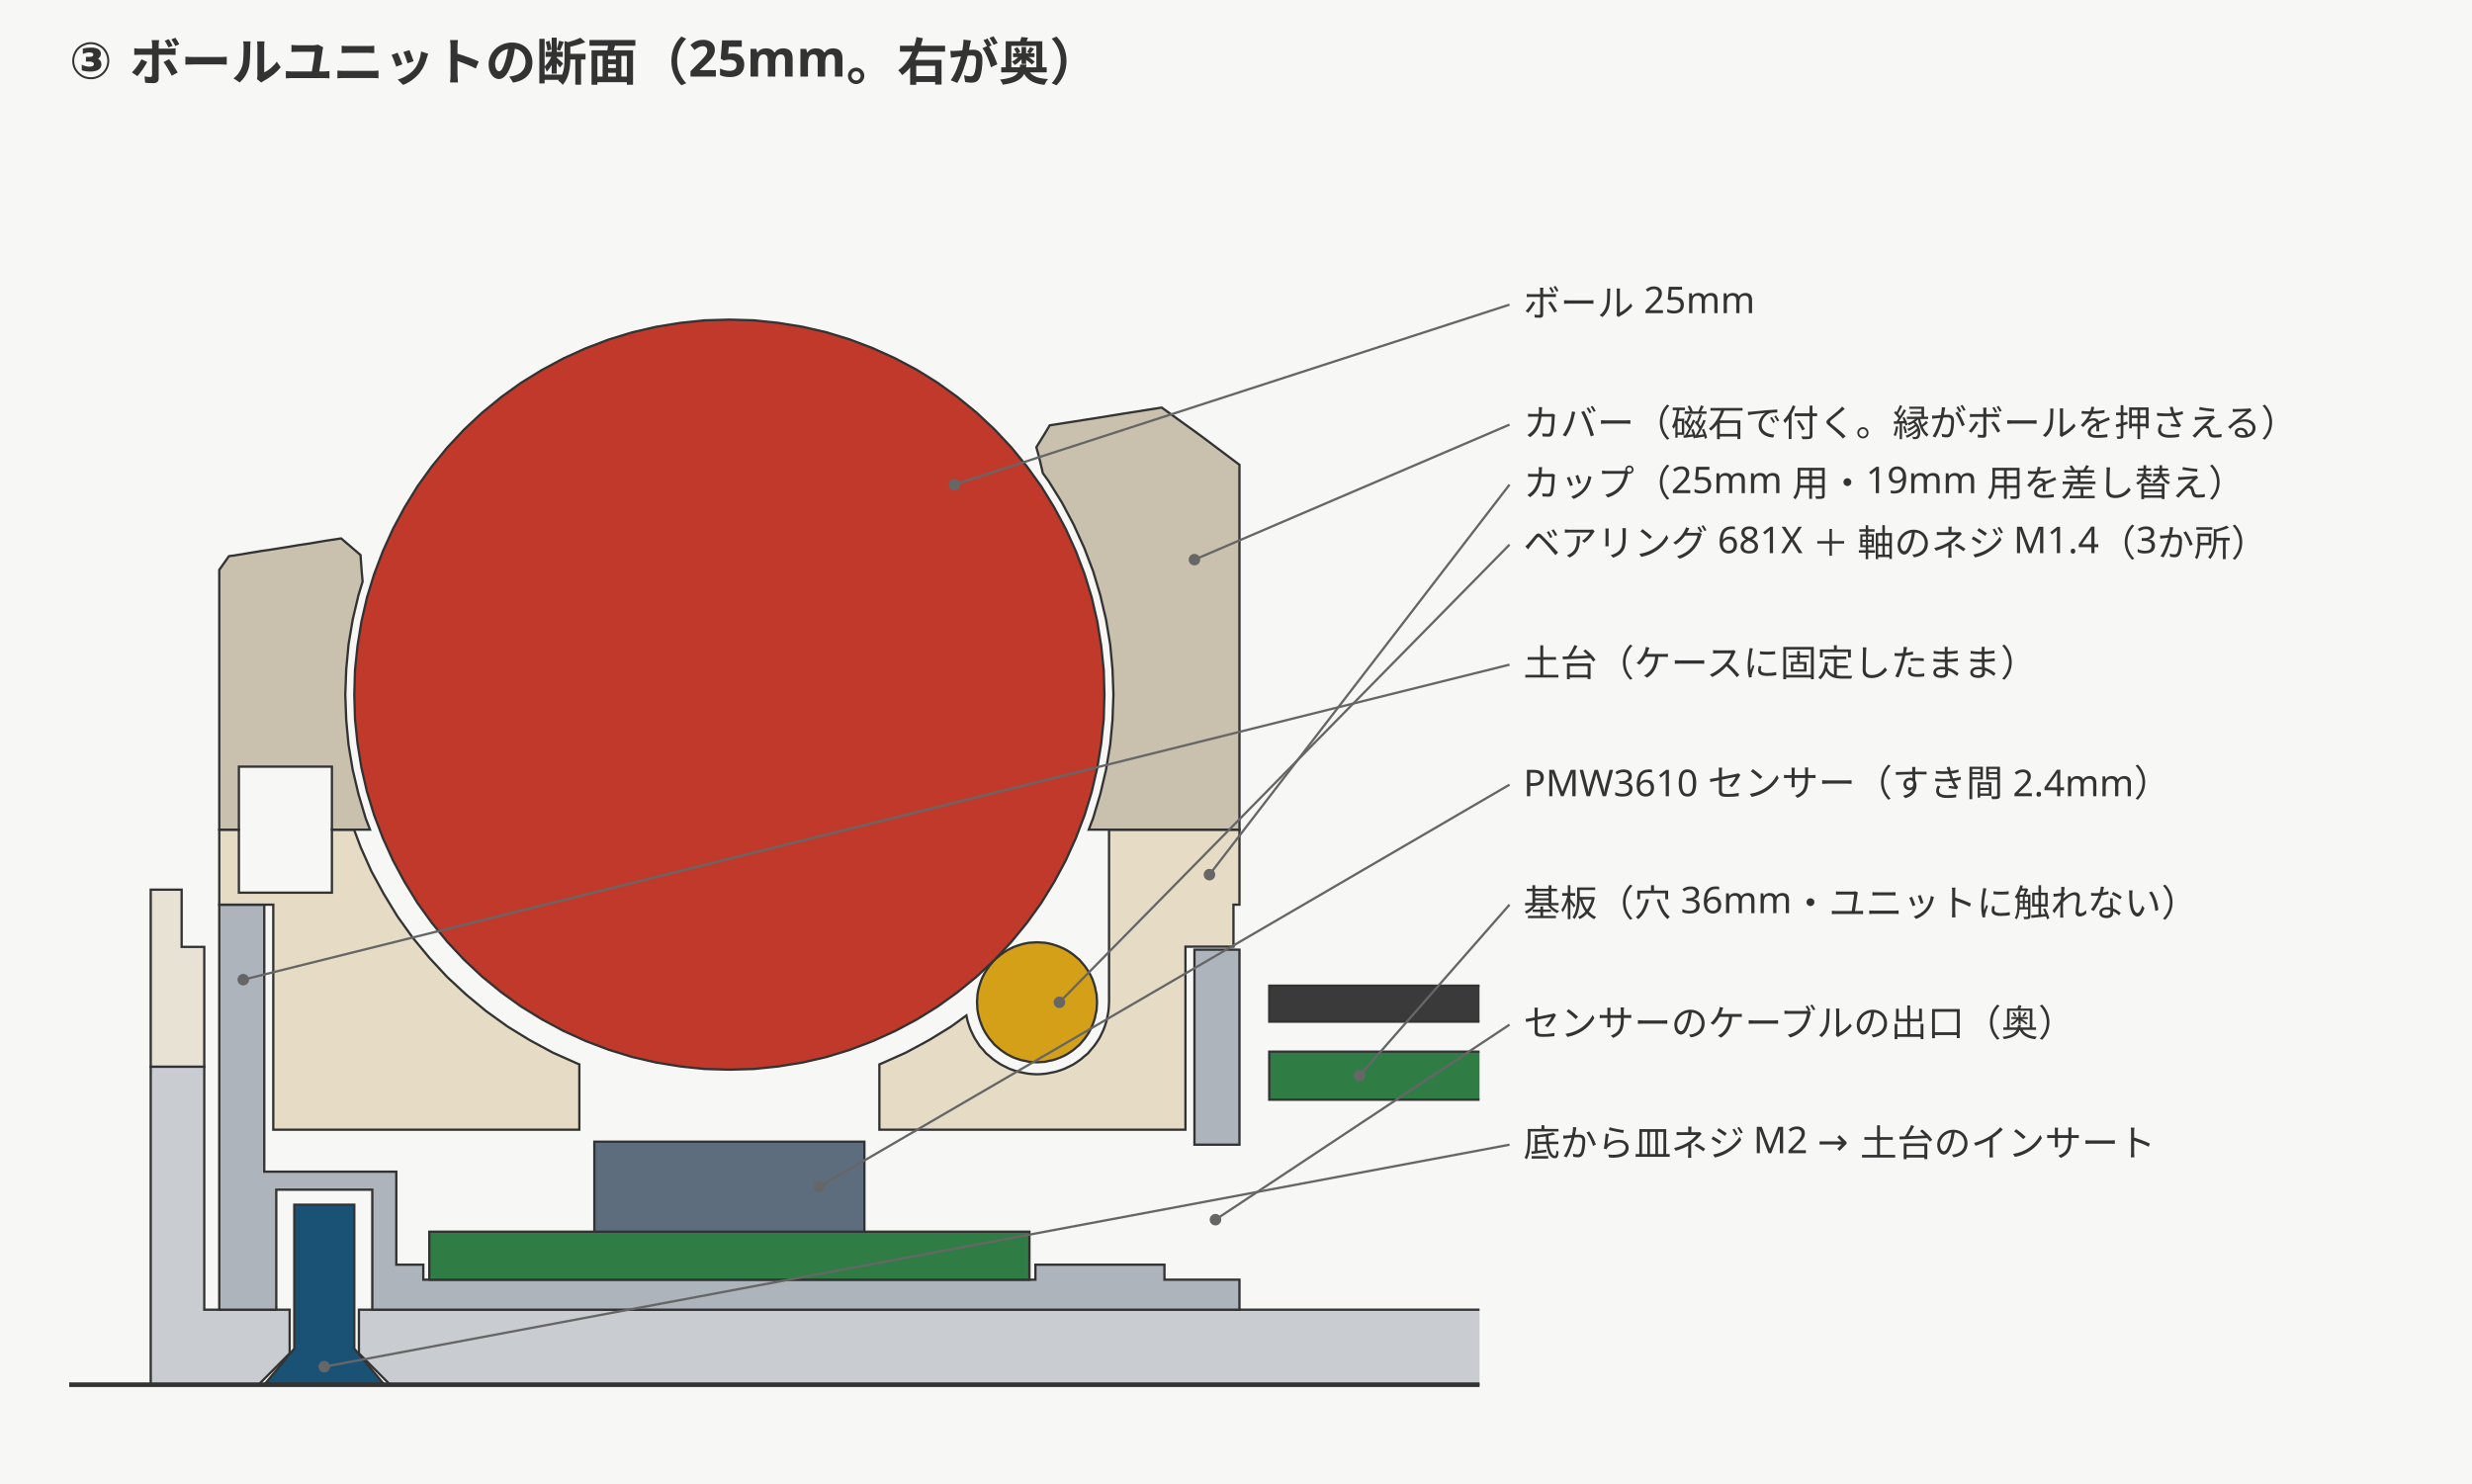
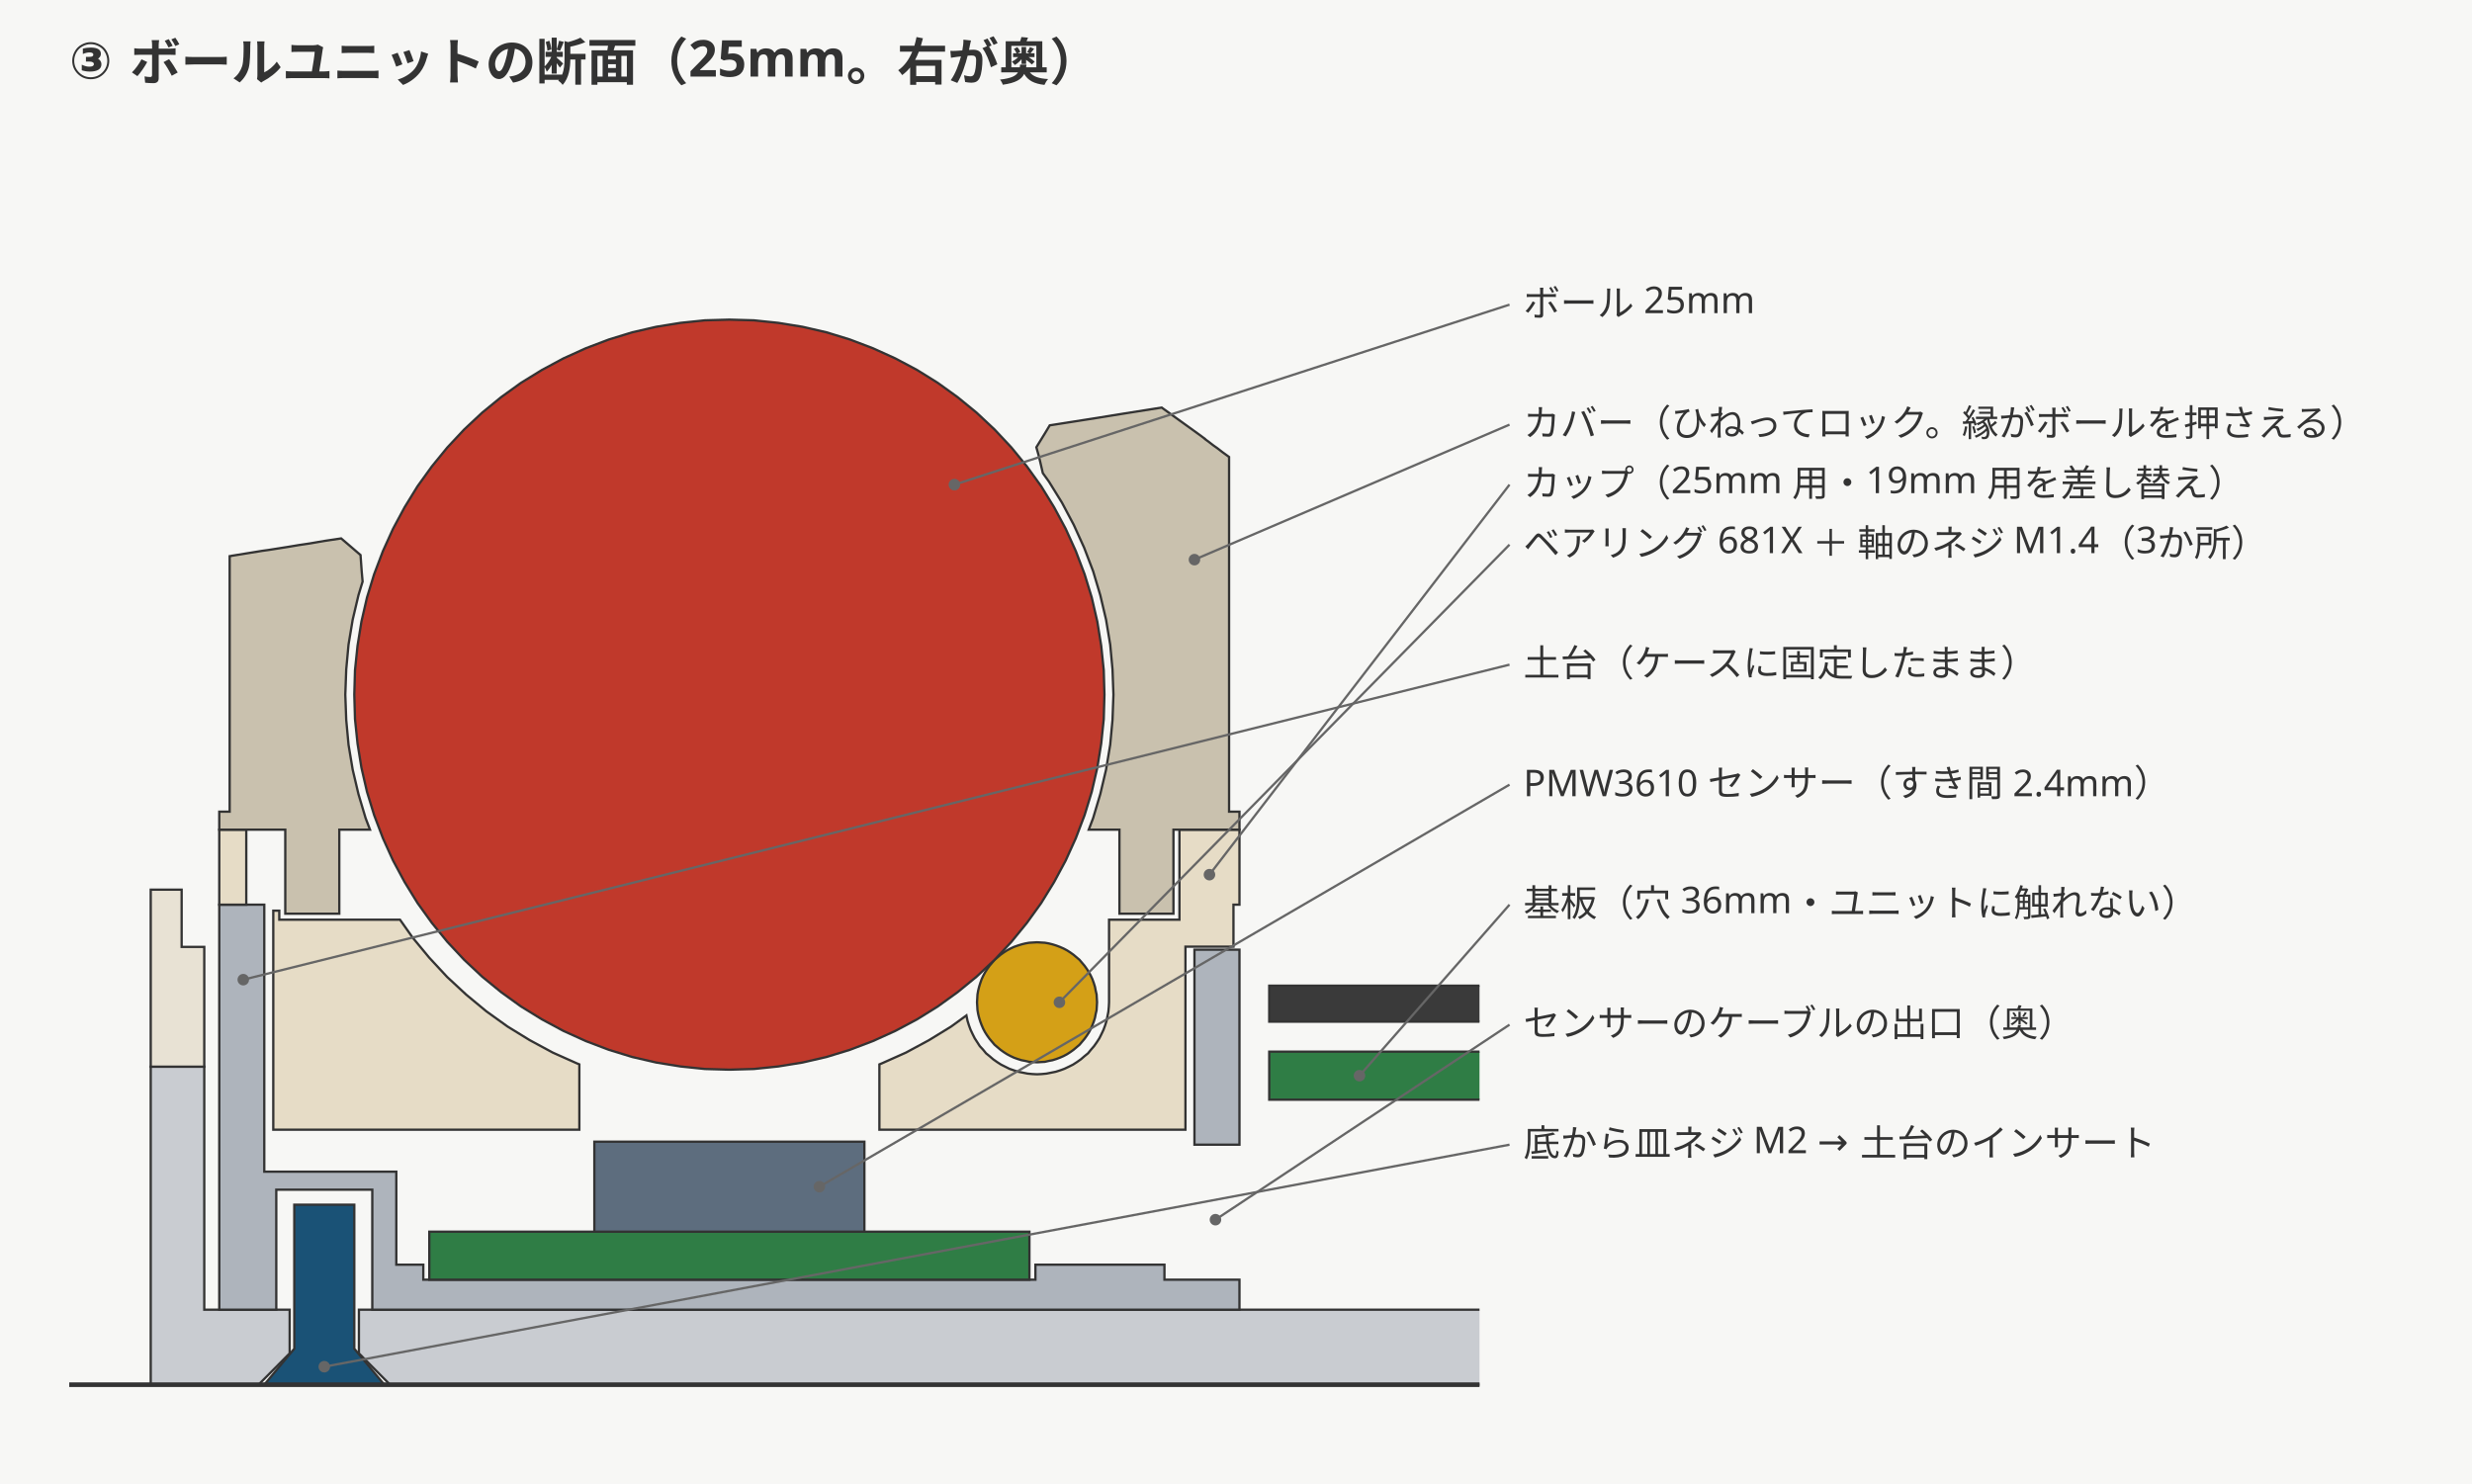
<svg xmlns="http://www.w3.org/2000/svg" width="1071" height="643" viewBox="0 0 1071 643" font-family="IPAPGothic, IPAGothic, sans-serif">
  <rect width="100%" height="100%" fill="#f7f7f5" />
  <text x="30" y="34" font-size="22" font-weight="bold" fill="#333">③ ボールユニットの断面（25mm。右が奥）</text>
  <clipPath id="wx209">
    <rect x="30" y="80" width="611" height="533" />
  </clipPath>
  <g clip-path="url(#wx209)">
    <path d="M125.5,586.4 L125.5,567.5 L88.5,567.5 L88.5,567.5 L88.5,567.5 L88.5,462.2 L88.5,462.2 L87.9,462.2 L83.4,462.2 L82.7,462.2 L82.2,462.2 L81.7,462.2 L81.4,462.2 L81.1,462.2 L80.9,462.2 L80.9,462.2 L80.5,462.2 L80.4,462.2 L80.3,462.2 L80.3,462.2 L80.0,462.2 L80.0,462.2 L79.6,462.2 L74.1,462.2 L73.4,462.2 L69.4,462.2 L69.0,462.2 L66.5,462.2 L66.2,462.2 L65.3,462.2 L65.3,462.2 L65.3,474.2 L65.3,600.0 L65.3,600.0 L66.2,600.0 L66.5,600.0 L69.0,600.0 L69.1,600.0 L69.1,600.0 L69.2,600.0 L69.3,600.0 L69.4,600.0 L69.5,600.0 L69.6,600.0 L69.9,600.0 L70.3,600.0 L73.1,600.0 L73.7,600.0 L74.5,600.0 L75.5,600.0 L79.1,600.0 L80.2,600.0 L81.5,600.0 L85.8,600.0 L87.3,600.0 L88.8,600.0 L90.4,600.0 L95.3,600.0 L97.0,600.0 L98.7,600.0 L100.3,600.0 L105.9,600.0 L107.5,600.0 L112.0,600.0 Z M1185.9,588.0 L1185.9,462.2 L1185.0,462.2 L1184.9,462.2 L1182.5,462.2 L1182.2,462.2 L1178.2,462.2 L1177.7,462.2 L1172.3,462.2 L1171.6,462.2 L1168.8,462.2 L1168.6,462.2 L1168.3,462.2 L1167.7,462.2 L1166.9,462.2 L1165.9,462.2 L1165.1,462.2 L1163.9,462.2 L1162.6,462.2 L1161.1,462.2 L1159.5,462.2 L1157.8,462.2 L1157.0,462.2 L1155.3,462.2 L1153.5,462.2 L1151.7,462.2 L1149.9,462.2 L1148.2,462.2 L1147.4,462.2 L1145.8,462.2 L1144.3,462.2 L1142.9,462.2 L1141.9,462.2 L1140.7,462.2 L1139.7,462.2 L1138.9,462.2 L1138.3,462.2 L1137.9,462.2 L1137.7,462.2 L1134.8,462.2 L1134.5,462.2 L1134.3,462.2 L1134.2,462.2 L1134.2,462.2 L1133.5,462.2 L1133.5,462.2 L1132.5,462.2 L1122.1,462.2 L1120.9,462.2 L1120.9,486.4 L1120.9,486.4 L1120.9,489.5 L1120.9,558.6 L1120.9,567.5 L730.3,567.5 L727.7,567.5 L725.2,567.5 L722.6,567.5 L720.2,567.5 L717.9,567.5 L715.9,567.5 L714.0,567.5 L712.4,567.5 L711.1,567.5 L544.7,567.5 L535.9,567.5 L527.5,567.5 L519.5,567.5 L511.8,567.5 L504.5,567.5 L497.5,567.5 L491.0,567.5 L484.8,567.5 L479.1,567.5 L473.7,567.5 L468.8,567.5 L464.3,567.5 L460.3,567.5 L456.8,567.5 L453.7,567.5 L451.1,567.5 L419.4,567.5 L384.9,567.5 L347.0,567.5 L305.5,567.5 L259.6,567.5 L208.8,567.5 L194.3,567.5 L193.1,567.5 L191.0,567.5 L188.1,567.5 L184.4,567.5 L179.9,567.5 L174.7,567.5 L168.8,567.5 L162.4,567.5 L155.5,567.5 L155.5,586.4 L169.0,600.0 L176.4,600.0 L179.1,600.0 L193.1,600.0 L195.6,600.0 L195.7,600.0 L196.1,600.0 L199.2,600.0 L199.5,600.0 L200.4,600.0 L209.7,600.0 L211.0,600.0 L213.0,600.0 L215.4,600.0 L218.4,600.0 L227.5,600.0 L230.9,600.0 L234.7,600.0 L243.8,600.0 L340.9,600.0 L343.2,600.0 L345.7,600.0 L348.3,600.0 L351.1,600.0 L353.9,600.0 L356.7,600.0 L359.4,600.0 L362.0,600.0 L364.5,600.0 L366.7,600.0 L368.6,600.0 L370.2,600.0 L371.5,600.0 L372.4,600.0 L373.0,600.0 L373.2,600.0 L373.6,600.0 L374.6,600.0 L375.8,600.0 L377.2,600.0 L378.8,600.0 L380.5,600.0 L382.3,600.0 L384.2,600.0 L434.8,600.0 L436.0,600.0 L437.6,600.0 L439.7,600.0 L442.2,600.0 L445.0,600.0 L448.0,600.0 L451.3,600.0 L454.8,600.0 L458.4,600.0 L462.0,600.0 L465.6,600.0 L469.1,600.0 L472.5,600.0 L694.0,600.0 L829.8,600.0 L918.6,600.0 L923.2,600.0 L928.8,600.0 L935.2,600.0 L942.4,600.0 L950.2,600.0 L950.4,600.0 L958.7,600.0 L958.9,600.0 L967.5,600.0 L967.7,600.0 L976.4,600.0 L976.6,600.0 L985.3,600.0 L985.5,600.0 L994.0,600.0 L994.2,600.0 L1002.5,600.0 L1002.7,600.0 L1010.5,600.0 L1010.7,600.0 L1010.9,600.0 L1018.1,600.0 L1024.6,600.0 L1024.8,600.0 L1030.5,600.0 L1030.7,600.0 L1030.9,600.0 L1031.1,600.0 L1035.8,600.0 L1039.6,600.0 L1042.3,600.0 L1042.5,600.0 L1042.6,600.0 L1042.6,600.0 L1043.2,600.0 L1045.0,600.0 L1045.6,600.0 L1058.0,600.0 L1060.7,600.0 L1074.7,600.0 L1077.3,600.0 L1090.6,600.0 L1093.0,600.0 L1105.6,600.0 L1107.8,600.0 L1119.6,600.0 L1120.7,600.0 L1120.8,600.0 L1121.5,600.0 L1121.6,600.0 L1121.8,600.0 L1122.1,600.0 L1125.3,600.0 L1125.6,600.0 L1126.3,600.0 L1127.5,600.0 L1129.0,600.0 L1131.0,600.0 L1131.8,600.0 L1134.0,600.0 L1134.6,600.0 L1137.1,600.0 L1139.9,600.0 L1143.0,600.0 L1143.4,600.0 L1146.6,600.0 L1149.9,600.0 L1153.4,600.0 L1153.7,600.0 L1157.1,600.0 L1160.5,600.0 L1163.8,600.0 L1164.1,600.0 L1167.2,600.0 L1170.1,600.0 L1170.5,600.0 L1173.0,600.0 L1175.3,600.0 L1177.1,600.0 L1177.6,600.0 L1179.0,600.0 L1180.1,600.0 L1180.7,600.0 L1180.9,600.0 L1182.2,600.0 L1182.5,600.0 L1184.9,600.0 L1185.0,600.0 L1185.9,600.0 Z" fill="#c9ccd1" stroke="#333" stroke-width="1" fill-rule="evenodd" />
    <path d="M88.5,410.3 L88.5,410.3 L78.7,410.3 L78.7,385.5 L74.1,385.5 L73.4,385.5 L69.4,385.5 L69.0,385.5 L66.5,385.5 L66.2,385.5 L65.3,385.5 L65.3,385.5 L65.3,392.2 L65.3,462.2 L65.3,462.2 L66.2,462.2 L66.5,462.2 L69.0,462.2 L69.4,462.2 L73.4,462.2 L74.1,462.2 L79.6,462.2 L80.3,462.2 L80.4,462.2 L81.1,462.2 L81.1,462.2 L81.4,462.2 L82.5,462.2 L82.5,462.2 L82.6,462.2 L87.2,462.2 L87.4,462.2 L87.6,462.2 L88.0,462.2 L88.5,462.2 Z M1185.9,455.5 L1185.9,385.5 L1185.0,385.5 L1184.9,385.5 L1182.5,385.5 L1182.2,385.5 L1178.2,385.5 L1177.7,385.5 L1172.3,385.5 L1171.6,385.5 L1164.9,385.5 L1163.9,385.5 L1156.0,385.5 L1154.8,385.5 L1145.8,385.5 L1144.3,385.5 L1134.3,385.5 L1132.5,385.5 L1132.3,385.5 L1130.6,385.5 L1130.6,407.2 L1130.6,410.3 L1130.6,410.3 L1126.1,410.3 L1125.1,410.3 L1120.9,410.3 L1120.9,432.2 L1120.9,449.2 L1120.9,456.5 L1120.9,462.2 L1121.5,462.2 L1126.4,462.2 L1141.2,462.2 L1141.3,462.2 L1141.6,462.2 L1142.1,462.2 L1142.7,462.2 L1143.8,462.2 L1144.6,462.2 L1145.4,462.2 L1146.5,462.2 L1147.4,462.2 L1148.5,462.2 L1149.7,462.2 L1150.9,462.2 L1152.2,462.2 L1153.5,462.2 L1154.8,462.2 L1155.7,462.2 L1157.0,462.2 L1158.2,462.2 L1159.4,462.2 L1160.5,462.2 L1161.5,462.2 L1162.3,462.2 L1163.0,462.2 L1163.6,462.2 L1164.0,462.2 L1164.3,462.2 L1164.3,462.2 L1165.1,462.2 L1169.2,462.2 L1171.6,462.2 L1172.3,462.2 L1177.7,462.2 L1178.2,462.2 L1182.2,462.2 L1182.5,462.2 L1184.9,462.2 L1185.0,462.2 L1185.9,462.2 Z" fill="#e8e2d4" stroke="#333" stroke-width="1" fill-rule="evenodd" />
    <path d="M1111.1,474.1 L1111.1,455.7 L720.7,455.7 L716.7,455.7 L712.9,455.7 L709.1,455.7 L705.5,455.7 L698.7,455.7 L692.4,455.7 L686.7,455.7 L681.7,455.7 L679.5,455.7 L677.4,455.7 L675.6,455.7 L673.9,455.7 L657.5,455.7 L645.3,455.7 L630.5,455.7 L612.7,455.7 L591.6,455.7 L566.7,455.7 L549.9,455.7 L549.9,464.2 L549.9,476.5 L566.7,476.5 L591.6,476.5 L612.7,476.5 L630.5,476.5 L645.3,476.5 L657.5,476.5 L673.9,476.5 L675.6,476.5 L677.4,476.5 L679.5,476.5 L681.7,476.5 L686.7,476.5 L692.4,476.5 L698.7,476.5 L705.5,476.5 L709.1,476.5 L712.9,476.5 L716.7,476.5 L720.7,476.5 L1111.1,476.5 Z" fill="#2f7d45" stroke="#333" stroke-width="1" fill-rule="evenodd" />
    <path d="M1114.4,436.0 L1114.4,427.1 L1111.6,427.1 L1111.3,427.1 L1110.7,427.1 L1108.1,427.1 L1104.4,427.1 L1102.2,427.1 L1099.8,427.1 L1092.9,427.1 L1010.6,427.1 L979.3,427.1 L735.8,427.1 L653.5,427.1 L621.6,427.1 L620.0,427.1 L617.4,427.1 L613.4,427.1 L611.4,427.1 L605.3,427.1 L603.2,427.1 L593.2,427.1 L574.4,427.1 L571.8,427.1 L549.9,427.1 L549.9,432.2 L549.9,442.7 L571.8,442.7 L574.4,442.7 L593.2,442.7 L603.2,442.7 L605.3,442.7 L611.4,442.7 L613.4,442.7 L617.4,442.7 L620.0,442.7 L621.6,442.7 L653.5,442.7 L735.8,442.7 L979.3,442.7 L1010.6,442.7 L1092.9,442.7 L1099.8,442.7 L1102.2,442.7 L1104.4,442.7 L1108.1,442.7 L1110.7,442.7 L1111.3,442.7 L1111.6,442.7 L1114.4,442.7 Z" fill="#3a3a3a" stroke="#333" stroke-width="1" fill-rule="evenodd" />
    <path d="M119.7,515.5 L161.3,515.5 L161.3,567.5 L537.0,567.5 L537.0,554.5 L525.0,554.5 L504.5,554.5 L504.5,551.2 L504.5,548.0 L484.7,548.0 L479.7,548.0 L470.1,548.0 L448.6,548.0 L448.6,551.2 L448.6,554.5 L316.0,554.5 L183.4,554.5 L183.4,551.2 L183.4,548.0 L171.7,548.0 L171.7,507.7 L114.5,507.7 L114.5,392.0 L95.0,392.0 L95.0,567.5 L119.7,567.5 Z M537.0,411.5 L517.5,411.5 L517.5,496.0 L525.0,496.0 L526.4,496.0 L537.0,496.0 Z" fill="#aeb4bc" stroke="#333" stroke-width="1" fill-rule="evenodd" />
-     <path d="M251.0,461.2 L249.8,460.7 L239.5,456.1 L229.5,450.7 L219.9,444.8 L210.7,438.2 L202.0,431.0 L193.7,423.3 L186.0,415.0 L178.8,406.3 L172.2,397.1 L166.3,387.4 L160.9,377.5 L156.3,367.2 L153.4,359.5 L143.8,359.5 L143.8,386.8 L103.5,386.8 L103.5,359.5 L95.0,359.5 L95.0,392.0 L118.4,392.0 L118.4,489.5 L251.0,489.5 Z M513.6,410.2 L534.4,410.2 L534.4,401.1 L534.4,392.0 L537.0,392.0 L537.0,359.5 L499.1,359.5 L480.5,359.5 L480.5,396.9 L480.5,434.3 L480.4,436.3 L480.2,438.4 L479.8,440.4 L479.4,442.4 L478.8,444.3 L478.1,446.2 L477.2,448.1 L476.3,449.9 L475.2,451.6 L474.0,453.3 L472.7,454.8 L471.4,456.4 L469.8,457.7 L468.3,459.0 L466.6,460.2 L464.9,461.3 L463.1,462.2 L461.2,463.1 L459.3,463.8 L457.4,464.4 L455.4,464.8 L453.4,465.2 L451.3,465.4 L449.3,465.5 L447.3,465.4 L445.2,465.2 L443.2,464.8 L441.2,464.4 L439.3,463.8 L437.3,463.1 L435.5,462.2 L433.7,461.3 L432.0,460.2 L430.3,459.0 L428.8,457.7 L427.2,456.4 L425.9,454.8 L424.5,453.3 L423.4,451.6 L422.3,449.9 L421.4,448.1 L420.5,446.2 L419.8,444.3 L419.2,442.4 L418.8,440.5 L418.7,440.0 L412.1,444.8 L402.5,450.7 L392.5,456.1 L382.2,460.7 L381.0,461.2 L381.0,489.5 L513.6,489.5 Z" fill="#e6dcc6" stroke="#333" stroke-width="1" fill-rule="evenodd" />
+     <path d="M106.7,383.2 L106.7,369.0 L106.7,359.5 L95.0,359.5 L95.0,392.0 L106.7,392.0 Z M513.6,410.2 L534.4,410.2 L534.4,401.1 L534.4,392.0 L537.0,392.0 L537.0,359.5 L511.0,359.5 L511.0,398.5 L491.2,398.5 L480.5,398.5 L480.5,416.4 L480.5,434.3 L480.4,436.3 L480.2,438.4 L479.8,440.4 L479.4,442.4 L478.8,444.3 L478.1,446.2 L477.2,448.1 L476.3,449.9 L475.2,451.6 L474.0,453.3 L472.7,454.8 L471.4,456.4 L469.8,457.7 L468.3,459.0 L466.6,460.2 L464.9,461.3 L463.1,462.2 L461.2,463.1 L459.3,463.8 L457.4,464.4 L455.4,464.8 L453.4,465.2 L451.3,465.4 L449.3,465.5 L447.3,465.4 L445.2,465.2 L443.2,464.8 L441.2,464.4 L439.3,463.8 L437.3,463.1 L435.5,462.2 L433.7,461.3 L432.0,460.2 L430.3,459.0 L428.8,457.7 L427.2,456.4 L425.9,454.8 L424.5,453.3 L423.4,451.6 L422.3,449.9 L421.4,448.1 L420.5,446.2 L419.8,444.3 L419.2,442.4 L418.8,440.5 L418.7,440.0 L412.1,444.8 L402.5,450.7 L392.5,456.1 L382.2,460.7 L381.0,461.2 L381.0,489.5 L513.6,489.5 Z M251.0,461.2 L249.8,460.7 L239.5,456.1 L229.5,450.7 L219.9,444.8 L210.7,438.2 L202.0,431.0 L193.7,423.3 L186.0,415.0 L178.8,406.3 L173.3,398.5 L121.0,398.5 L121.0,394.6 L118.4,394.6 L118.4,489.5 L251.0,489.5 Z" fill="#e6dcc6" stroke="#333" stroke-width="1" fill-rule="evenodd" />
    <path d="M446.0,544.1 L446.0,533.7 L316.0,533.7 L186.0,533.7 L186.0,544.1 L186.0,554.5 L316.0,554.5 L446.0,554.5 Z" fill="#2f7d45" stroke="#333" stroke-width="1" fill-rule="evenodd" />
    <path d="M374.5,514.2 L374.5,494.7 L316.0,494.7 L257.5,494.7 L257.5,514.2 L257.5,533.7 L316.0,533.7 L374.5,533.7 Z" fill="#5d6d7e" stroke="#333" stroke-width="1" fill-rule="evenodd" />
    <path d="M451.0,460.2 L452.7,460.1 L454.4,459.7 L456.0,459.4 L457.6,458.9 L459.2,458.3 L460.8,457.6 L462.3,456.8 L463.7,455.9 L465.1,454.9 L466.4,453.8 L467.7,452.7 L468.8,451.4 L469.9,450.1 L470.9,448.7 L471.8,447.3 L472.6,445.8 L473.3,444.2 L473.9,442.6 L474.4,441.0 L474.7,439.4 L475.1,437.7 L475.2,436.0 L475.3,434.3 L475.2,432.6 L475.1,430.9 L474.7,429.2 L474.4,427.6 L473.9,426.0 L473.3,424.3 L472.6,422.8 L471.8,421.3 L470.9,419.9 L469.9,418.5 L468.8,417.2 L467.7,415.9 L466.4,414.8 L465.1,413.7 L463.7,412.7 L462.3,411.8 L460.8,411.0 L459.2,410.3 L457.6,409.7 L456.0,409.2 L454.4,408.8 L452.7,408.5 L451.0,408.4 L449.3,408.3 L447.6,408.4 L445.9,408.5 L444.2,408.8 L442.6,409.2 L441.0,409.7 L439.3,410.3 L437.8,411.0 L436.3,411.8 L434.9,412.7 L433.5,413.7 L432.2,414.8 L430.9,415.9 L429.8,417.2 L428.7,418.5 L427.7,419.9 L426.8,421.3 L426.0,422.8 L425.3,424.3 L424.7,426.0 L424.2,427.6 L423.8,429.2 L423.5,430.9 L423.4,432.6 L423.3,434.3 L423.4,436.0 L423.5,437.7 L423.8,439.4 L424.2,441.0 L424.7,442.6 L425.3,444.2 L426.0,445.8 L426.8,447.3 L427.7,448.7 L428.7,450.1 L429.8,451.4 L430.9,452.7 L432.2,453.8 L433.5,454.9 L434.9,455.9 L436.3,456.8 L437.8,457.6 L439.3,458.3 L441.0,458.9 L442.6,459.4 L444.2,459.7 L445.9,460.1 L447.6,460.2 L449.3,460.3 Z" fill="#d4a017" stroke="#333" stroke-width="1" fill-rule="evenodd" />
    <path d="M326.6,463.2 L337.2,462.1 L347.7,460.4 L358.1,458.0 L368.2,454.9 L378.2,451.1 L387.9,446.7 L397.3,441.7 L406.3,436.1 L414.9,429.9 L423.1,423.2 L430.9,415.9 L438.2,408.1 L444.9,399.9 L451.1,391.3 L456.7,382.2 L461.7,372.9 L466.1,363.2 L469.9,353.2 L473.0,343.1 L475.4,332.7 L477.1,322.2 L478.2,311.6 L478.5,301.0 L478.2,290.4 L477.1,279.8 L475.4,269.3 L473.0,258.9 L469.9,248.8 L466.1,238.8 L461.7,229.1 L456.7,219.8 L451.1,210.7 L444.9,202.1 L438.2,193.9 L430.9,186.1 L423.1,178.8 L414.9,172.1 L406.3,165.9 L397.3,160.3 L387.9,155.3 L378.2,150.9 L368.2,147.1 L358.1,144.0 L347.7,141.6 L337.2,139.9 L326.6,138.8 L316.0,138.5 L305.4,138.8 L294.8,139.9 L284.3,141.6 L273.9,144.0 L263.8,147.1 L253.8,150.9 L244.1,155.3 L234.8,160.3 L225.7,165.9 L217.1,172.1 L208.9,178.8 L201.1,186.1 L193.8,193.9 L187.1,202.1 L180.9,210.7 L175.3,219.8 L170.3,229.1 L165.9,238.8 L162.1,248.8 L159.0,258.9 L156.6,269.3 L154.9,279.8 L153.8,290.4 L153.5,301.0 L153.8,311.6 L154.9,322.2 L156.6,332.7 L159.0,343.1 L162.1,353.2 L165.9,363.2 L170.3,372.9 L175.3,382.2 L180.9,391.3 L187.1,399.9 L193.8,408.1 L201.1,415.9 L208.9,423.2 L217.1,429.9 L225.7,436.1 L234.8,441.7 L244.1,446.7 L253.8,451.1 L263.8,454.9 L273.9,458.0 L284.3,460.4 L294.8,462.1 L305.4,463.2 L316.0,463.5 Z" fill="#c0392b" stroke="#333" stroke-width="1" fill-rule="evenodd" />
    <path d="M153.5,584.4 L153.5,522.0 L127.5,522.0 L127.5,584.4 L114.5,600.0 L166.5,600.0 Z" fill="#1a5276" stroke="#333" stroke-width="1" fill-rule="evenodd" />
-     <path d="M537.0,201.4 L520.1,188.7 L512.2,183.0 L503.3,176.6 L486.9,179.2 L475.8,181.0 L465.0,182.7 L454.8,184.3 L452.7,187.8 L449.0,193.8 L449.9,197.0 L450.6,199.8 L451.8,205.0 L454.4,208.6 L460.1,217.8 L465.2,227.4 L469.7,237.3 L473.6,247.5 L476.7,257.9 L479.2,268.5 L481.0,279.3 L482.0,290.1 L482.4,301.0 L482.0,311.9 L481.0,322.7 L479.2,333.5 L476.7,344.1 L473.6,354.5 L471.7,359.5 L537.0,359.5 Z M103.5,332.2 L143.8,332.2 L143.8,359.5 L160.3,359.5 L158.4,354.5 L155.3,344.1 L152.8,333.5 L151.0,322.7 L150.0,311.9 L149.6,301.0 L150.0,290.1 L151.0,279.3 L152.8,268.5 L155.3,257.9 L157.1,252.0 L156.7,247.5 L156.2,240.5 L150.5,235.6 L147.8,233.3 L140.5,234.4 L134.1,235.5 L129.4,236.2 L124.6,237.0 L116.4,238.3 L113.5,238.7 L100.8,240.8 L100.6,240.8 L100.4,240.8 L99.2,241.0 L98.9,241.4 L95.0,246.9 L95.0,327.0 L95.0,359.5 L103.5,359.5 Z" fill="#c9c1ae" stroke="#333" stroke-width="1" fill-rule="evenodd" />
+     <path d="M508.4,359.5 L537.0,359.5 L537.0,351.7 L532.5,351.7 L532.5,198.0 L529.6,195.9 L527.4,194.2 L525.7,193.0 L524.4,192.0 L523.5,191.3 L522.8,190.8 L522.4,190.5 L522.1,190.3 L522.1,190.2 L520.1,188.7 L512.2,183.0 L503.3,176.6 L486.9,179.2 L475.8,181.0 L465.0,182.7 L454.8,184.3 L452.7,187.8 L449.0,193.8 L449.9,197.0 L450.6,199.8 L451.8,205.0 L454.4,208.6 L460.1,217.8 L465.2,227.4 L469.7,237.3 L473.6,247.5 L476.7,257.9 L479.2,268.5 L481.0,279.3 L482.0,290.1 L482.4,301.0 L482.0,311.9 L481.0,322.7 L479.2,333.5 L476.7,344.1 L473.6,354.5 L471.7,359.5 L485.0,359.5 L485.0,395.9 L508.4,395.9 Z M147.0,359.5 L160.3,359.5 L158.4,354.5 L155.3,344.1 L152.8,333.5 L151.0,322.7 L150.0,311.9 L149.6,301.0 L150.0,290.1 L151.0,279.3 L152.8,268.5 L155.3,257.9 L157.1,252.0 L156.7,247.5 L156.2,240.5 L150.5,235.6 L147.8,233.3 L140.5,234.4 L134.1,235.5 L129.4,236.2 L124.6,237.0 L116.4,238.3 L113.5,238.7 L101.2,240.7 L100.6,240.8 L100.4,240.8 L100.2,240.9 L99.5,241.0 L99.5,351.7 L95.0,351.7 L95.0,359.5 L123.6,359.5 L123.6,395.9 L147.0,395.9 Z" fill="#c9c1ae" stroke="#333" stroke-width="1" fill-rule="evenodd" />
  </g>
  <line x1="30" y1="600.0" x2="641.0" y2="600.0" stroke="#333" stroke-width="2" />
  <line x1="413.5" y1="210.0" x2="654.0" y2="132.0" stroke="#666" stroke-width="1" />
  <circle cx="413.5" cy="210.0" r="2.5" fill="#666" />
  <text x="660.0" y="137.0" font-size="16" fill="#333">ボール 25mm</text>
  <line x1="517.5" y1="242.5" x2="654.0" y2="184.0" stroke="#666" stroke-width="1" />
  <circle cx="517.5" cy="242.5" r="2.5" fill="#666" />
-   <text x="660.0" y="189.0" font-size="16" fill="#333">カバー（磁石で付く。縁がボールを押さえる）</text>
+   <text x="660.0" y="189.0" font-size="16" fill="#333">カバー（ひねってロック。縁がボールを押さえる）</text>
  <line x1="524.0" y1="379.0" x2="654.0" y2="210.0" stroke="#666" stroke-width="1" />
  <circle cx="524.0" cy="379.0" r="2.5" fill="#666" />
  <text x="660.0" y="215.0" font-size="16" fill="#333">カップ（25mm 用・19mm 用を差し替え）</text>
  <line x1="459.0" y1="434.3" x2="654.0" y2="236.0" stroke="#666" stroke-width="1" />
  <circle cx="459.0" cy="434.3" r="2.5" fill="#666" />
  <text x="660.0" y="241.0" font-size="16" fill="#333">ベアリング 681X ＋ 軸のネジ M1.4（3か所）</text>
  <line x1="105.4" y1="424.5" x2="654.0" y2="288.0" stroke="#666" stroke-width="1" />
  <circle cx="105.4" cy="424.5" r="2.5" fill="#666" />
  <text x="660.0" y="293.0" font-size="16" fill="#333">土台（ケースに固定したまま）</text>
  <line x1="355.0" y1="514.2" x2="654.0" y2="340.0" stroke="#666" stroke-width="1" />
  <circle cx="355.0" cy="514.2" r="2.5" fill="#666" />
  <text x="660.0" y="345.0" font-size="16" fill="#333">PMW3610 センサー（すき間 2.4mm）</text>
  <line x1="589.0" y1="466.1" x2="654.0" y2="392.0" stroke="#666" stroke-width="1" />
  <circle cx="589.0" cy="466.1" r="2.5" fill="#666" />
  <text x="660.0" y="397.0" font-size="16" fill="#333">基板（穴 36mm・ユニットに触れない）</text>
  <line x1="526.6" y1="528.5" x2="654.0" y2="444.0" stroke="#666" stroke-width="1" />
  <circle cx="526.6" cy="528.5" r="2.5" fill="#666" />
  <text x="660.0" y="449.0" font-size="16" fill="#333">センサーのケーブルの出口（奥）</text>
  <line x1="140.5" y1="592.2" x2="654.0" y2="496.0" stroke="#666" stroke-width="1" />
  <circle cx="140.5" cy="592.2" r="2.5" fill="#666" />
  <text x="660.0" y="501.0" font-size="16" fill="#333">底から皿ネジ M2 → 土台のインサート</text>
</svg>
